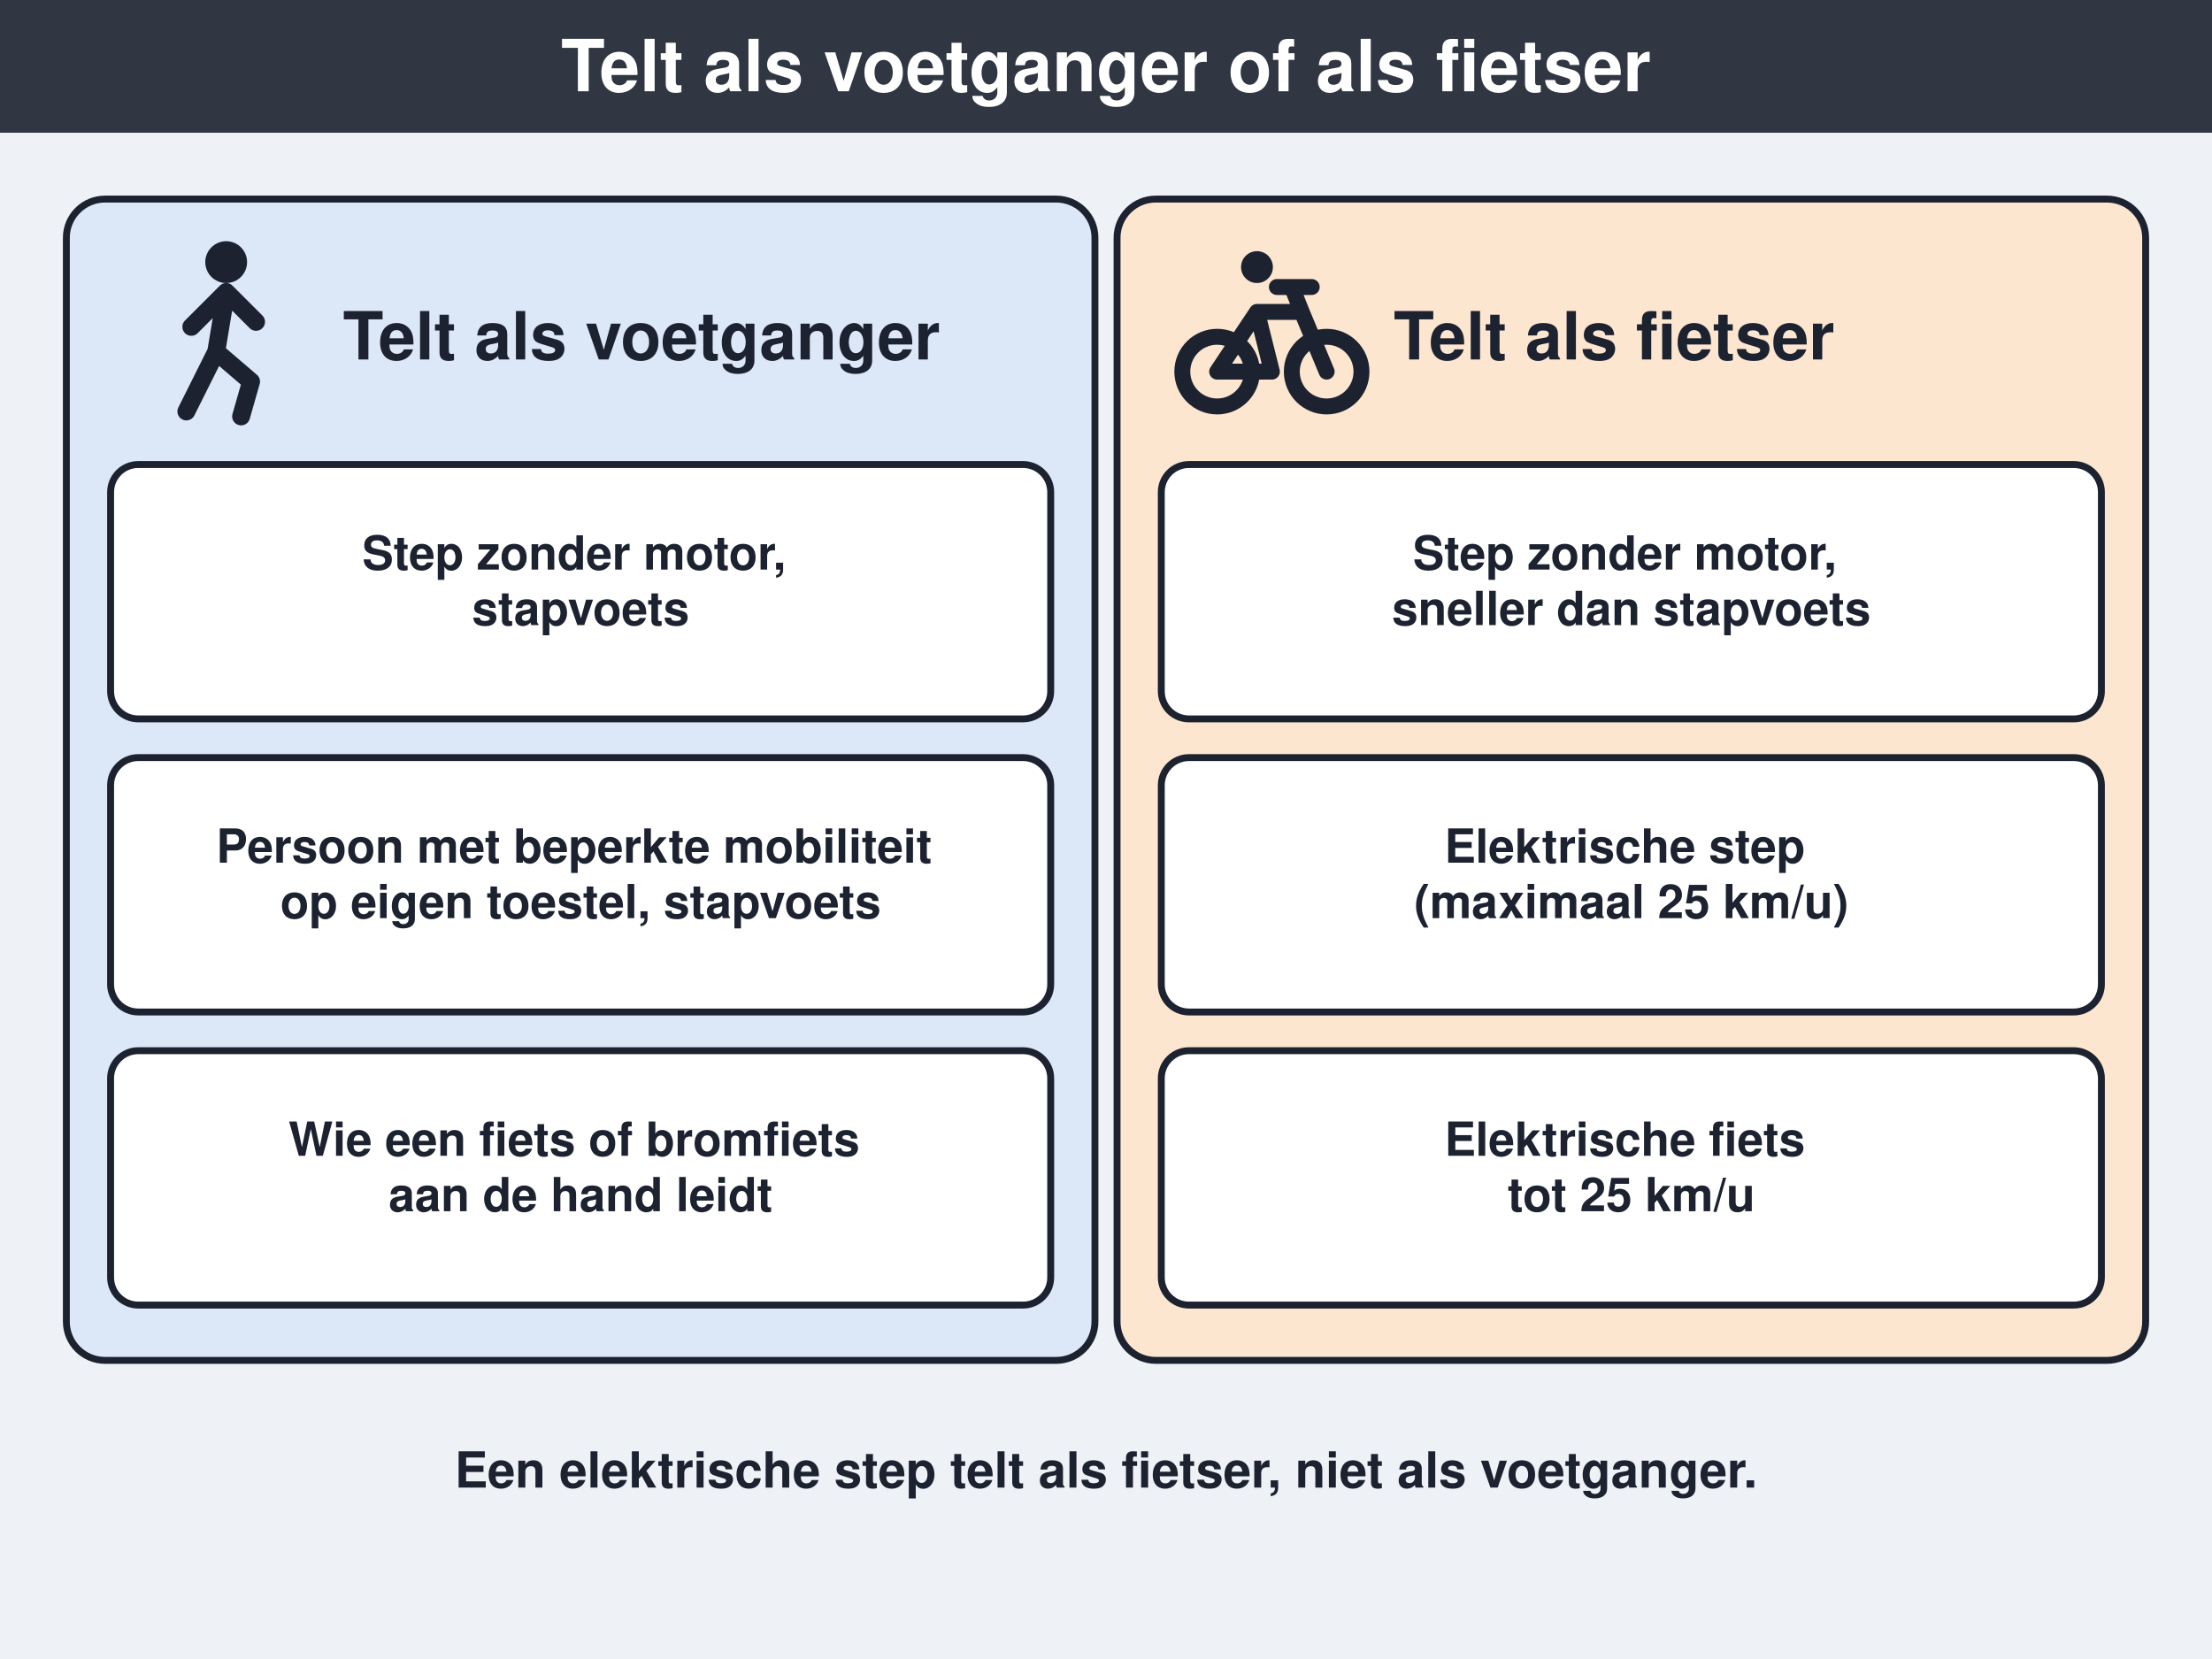
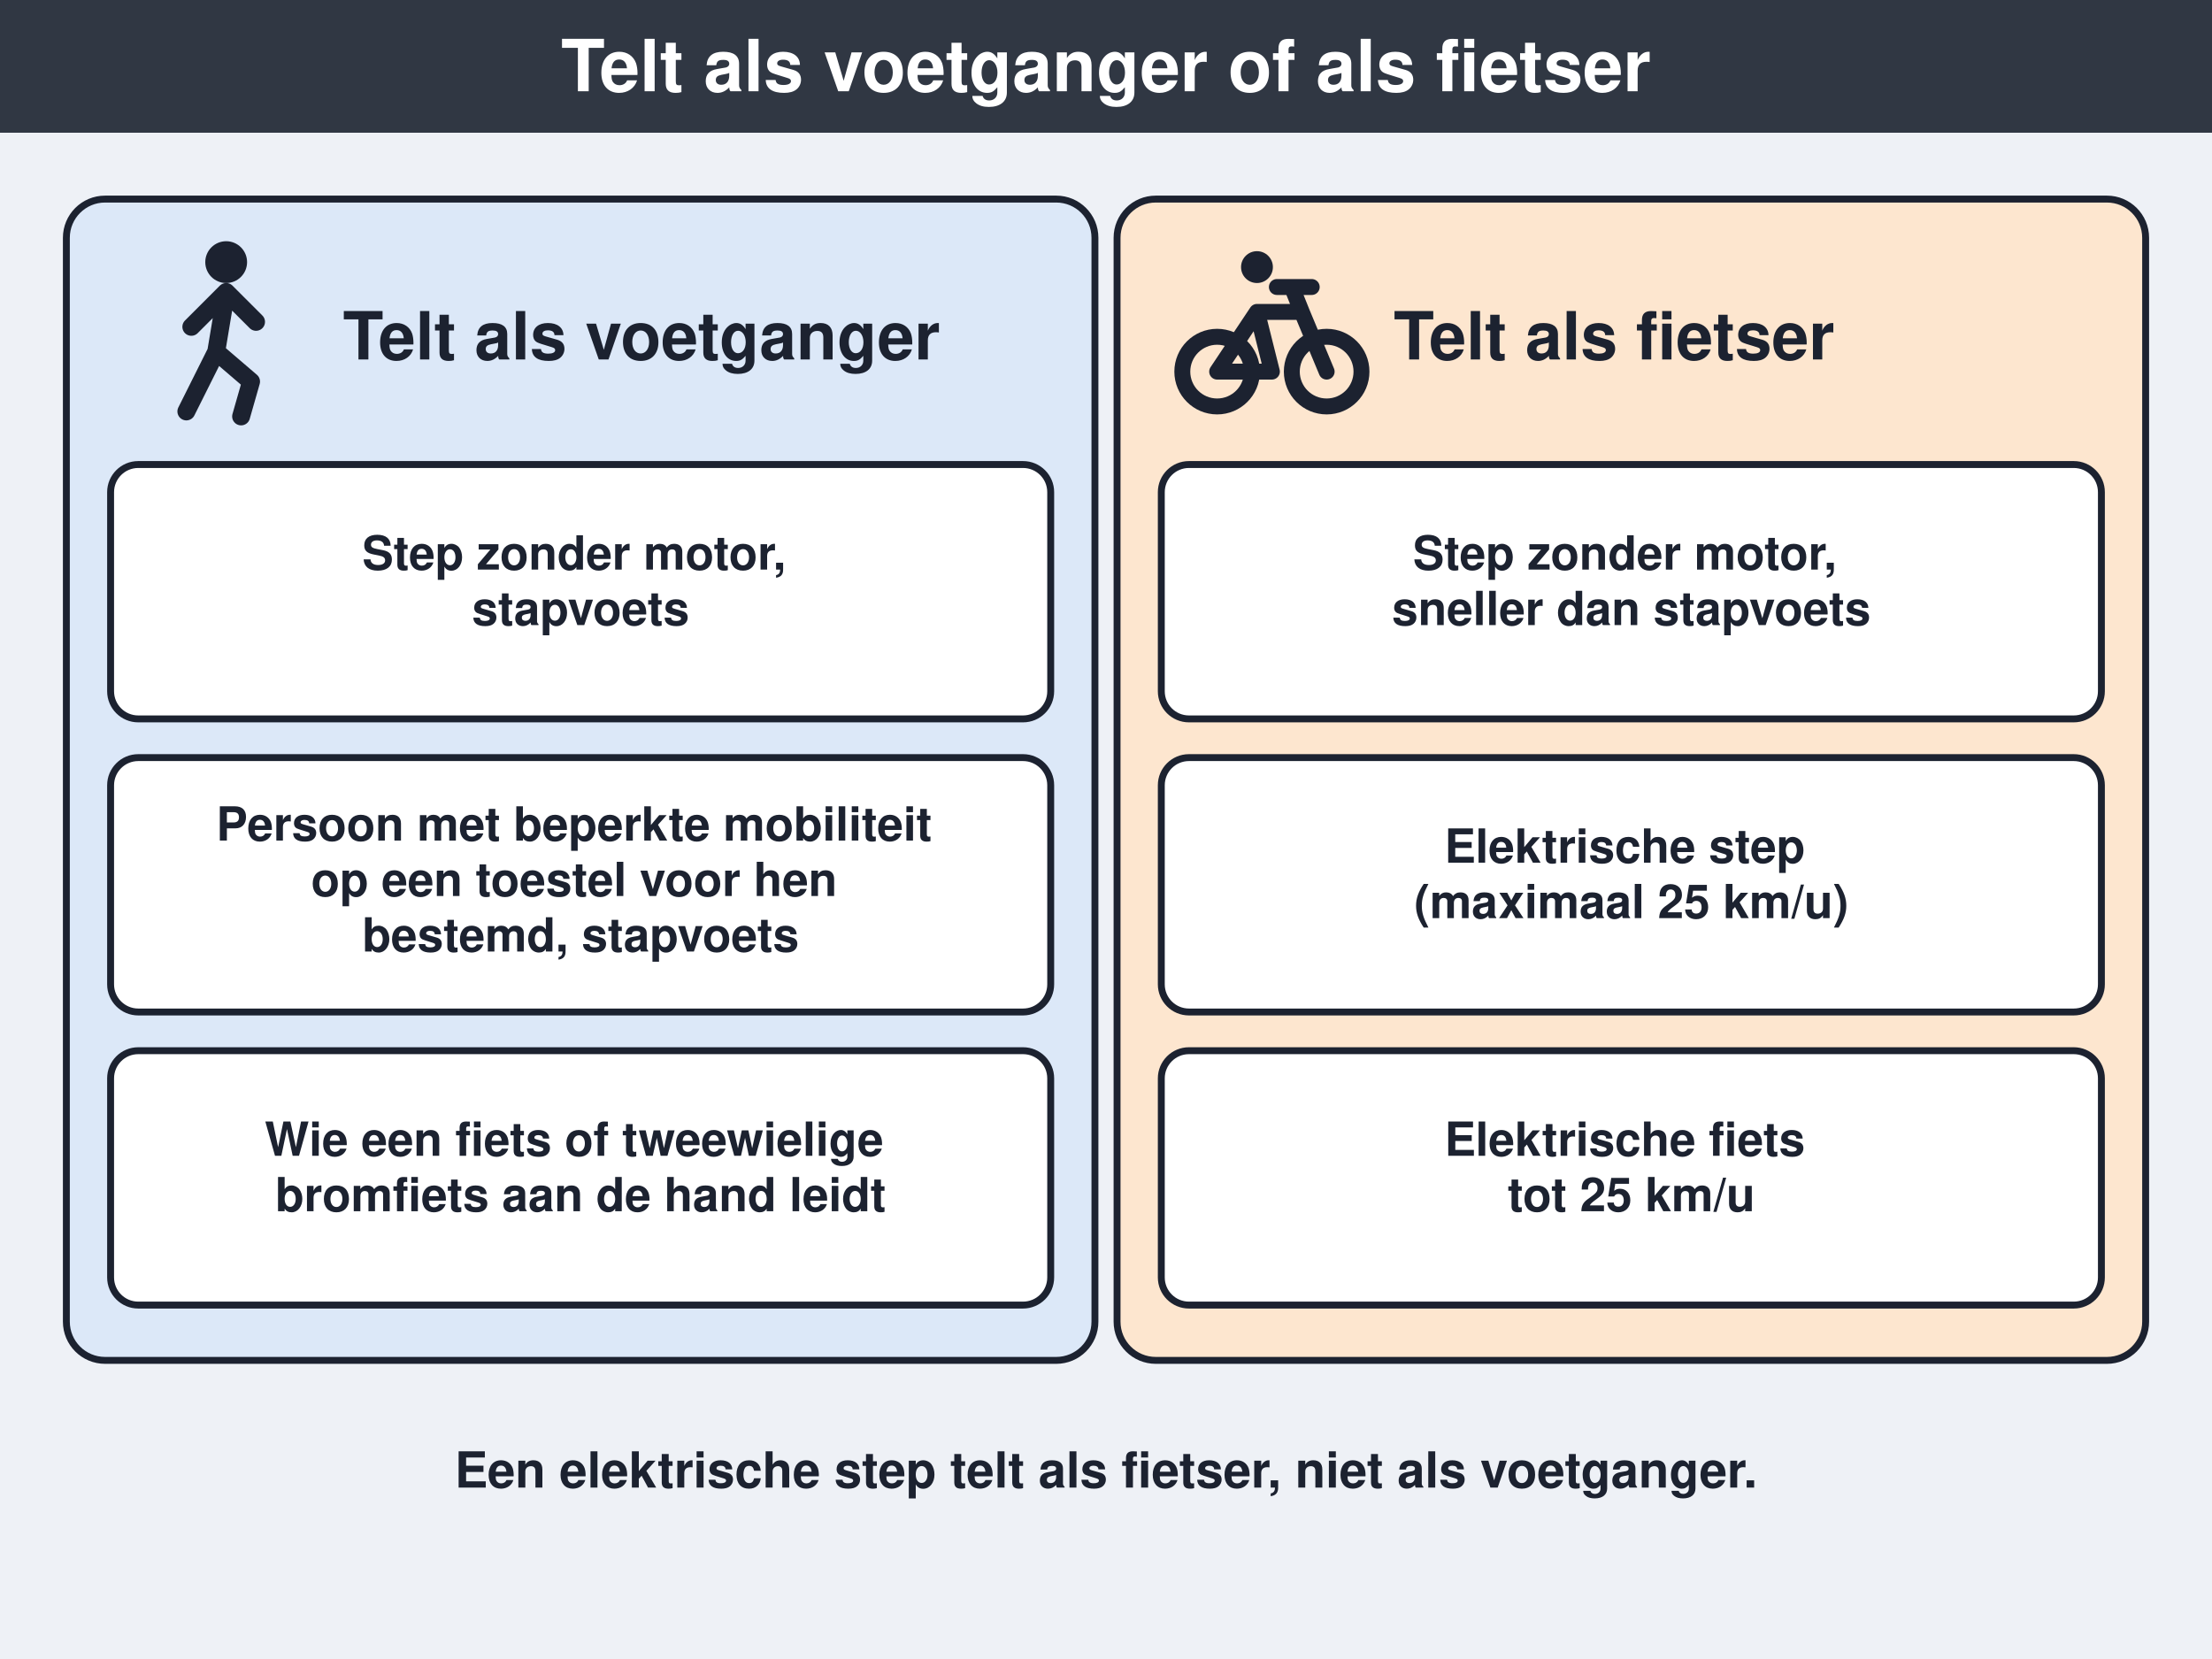
<svg xmlns="http://www.w3.org/2000/svg" viewBox="0 0 800 600" width="800" height="600" role="img" aria-labelledby="t d">
  <rect width="800" height="600" fill="#eef1f6" />
  <rect x="24" y="72" width="372" height="420" rx="14" fill="#dce8f8" stroke="#1c2230" stroke-width="2.5" />
  <g transform="translate(80 120) scale(1.8)" fill="none" stroke="#1c2230" stroke-width="3.6" stroke-linecap="round" stroke-linejoin="round">
    <circle cx="1" cy="-14" r="4.2" fill="#1c2230" stroke="none" />
    <path d="M1,-8 L-1,4 M1,-8 L-6,-1 M1,-8 L7,-2 M-1,4 L-7,16 M-1,4 L6,10 L4,17" />
  </g>
  <text x="124" y="130" font-family="Segoe UI, Helvetica, Arial, sans-serif" font-size="24" font-weight="800" fill="#1c2230" text-anchor="start">
    <tspan x="124" dy="0">Telt als voetganger</tspan>
  </text>
  <rect x="40" y="168" width="340" height="92" rx="10" fill="#fff" stroke="#1c2230" stroke-width="2.5" />
  <text x="210" y="206" font-family="Segoe UI, Helvetica, Arial, sans-serif" font-size="17" font-weight="700" fill="#1c2230" text-anchor="middle">
    <tspan x="210" dy="0">Step zonder motor,</tspan>
    <tspan x="210" dy="20.06">stapvoets</tspan>
  </text>
  <rect x="40" y="274" width="340" height="92" rx="10" fill="#fff" stroke="#1c2230" stroke-width="2.5" />
-   <text x="210" y="312" font-family="Segoe UI, Helvetica, Arial, sans-serif" font-size="17" font-weight="700" fill="#1c2230" text-anchor="middle">
+   <text x="210" y="304" font-family="Segoe UI, Helvetica, Arial, sans-serif" font-size="17" font-weight="700" fill="#1c2230" text-anchor="middle">
    <tspan x="210" dy="0">Persoon met beperkte mobiliteit</tspan>
-     <tspan x="210" dy="20.06">op eigen toestel, stapvoets</tspan>
+     <tspan x="210" dy="20.06">op een toestel voor hen</tspan>
+     <tspan x="210" dy="20.06">bestemd, stapvoets</tspan>
  </text>
  <rect x="40" y="380" width="340" height="92" rx="10" fill="#fff" stroke="#1c2230" stroke-width="2.5" />
  <text x="210" y="418" font-family="Segoe UI, Helvetica, Arial, sans-serif" font-size="17" font-weight="700" fill="#1c2230" text-anchor="middle">
-     <tspan x="210" dy="0">Wie een fiets of bromfiets</tspan>
-     <tspan x="210" dy="20.06">aan de hand leidt</tspan>
+     <tspan x="210" dy="0">Wie een fiets of tweewielige</tspan>
+     <tspan x="210" dy="20.06">bromfiets aan de hand leidt</tspan>
  </text>
  <rect x="404" y="72" width="372" height="420" rx="14" fill="#fde6cf" stroke="#1c2230" stroke-width="2.5" />
  <g transform="translate(460 120) scale(1.8)" fill="none" stroke="#1c2230" stroke-width="3.2" stroke-linecap="round" stroke-linejoin="round">
    <circle cx="-11" cy="8" r="7" />
    <circle cx="11" cy="8" r="7" />
    <path d="M-11,8 L-3,-4 L6,-4 L11,8 M-3,-4 L0,8 L-11,8 M6,-4 L4,-9 M1,-9 L8,-9" />
    <circle cx="-3" cy="-13" r="3.2" fill="#1c2230" stroke="none" />
  </g>
  <text x="504" y="130" font-family="Segoe UI, Helvetica, Arial, sans-serif" font-size="24" font-weight="800" fill="#1c2230" text-anchor="start">
    <tspan x="504" dy="0">Telt als fietser</tspan>
  </text>
  <rect x="420" y="168" width="340" height="92" rx="10" fill="#fff" stroke="#1c2230" stroke-width="2.5" />
  <text x="590" y="206" font-family="Segoe UI, Helvetica, Arial, sans-serif" font-size="17" font-weight="700" fill="#1c2230" text-anchor="middle">
    <tspan x="590" dy="0">Step zonder motor,</tspan>
    <tspan x="590" dy="20.06">sneller dan stapvoets</tspan>
  </text>
  <rect x="420" y="274" width="340" height="92" rx="10" fill="#fff" stroke="#1c2230" stroke-width="2.5" />
  <text x="590" y="312" font-family="Segoe UI, Helvetica, Arial, sans-serif" font-size="17" font-weight="700" fill="#1c2230" text-anchor="middle">
    <tspan x="590" dy="0">Elektrische step</tspan>
    <tspan x="590" dy="20.06">(maximaal 25 km/u)</tspan>
  </text>
  <rect x="420" y="380" width="340" height="92" rx="10" fill="#fff" stroke="#1c2230" stroke-width="2.5" />
  <text x="590" y="418" font-family="Segoe UI, Helvetica, Arial, sans-serif" font-size="17" font-weight="700" fill="#1c2230" text-anchor="middle">
    <tspan x="590" dy="0">Elektrische fiets</tspan>
    <tspan x="590" dy="20.06">tot 25 km/u</tspan>
  </text>
  <text x="400" y="538" font-family="Segoe UI, Helvetica, Arial, sans-serif" font-size="18" font-weight="700" fill="#1c2230" text-anchor="middle">
    <tspan x="400" dy="0">Een elektrische step telt als fietser, niet als voetganger.</tspan>
  </text>
  <rect x="0" y="0" width="800" height="48" fill="#1c2230" opacity="0.9" />
  <text x="400" y="33" font-family="Segoe UI, Helvetica, Arial, sans-serif" font-size="26" font-weight="700" fill="#fff" text-anchor="middle">
    <tspan x="400" dy="0">Telt als voetganger of als fietser</tspan>
  </text>
</svg>
